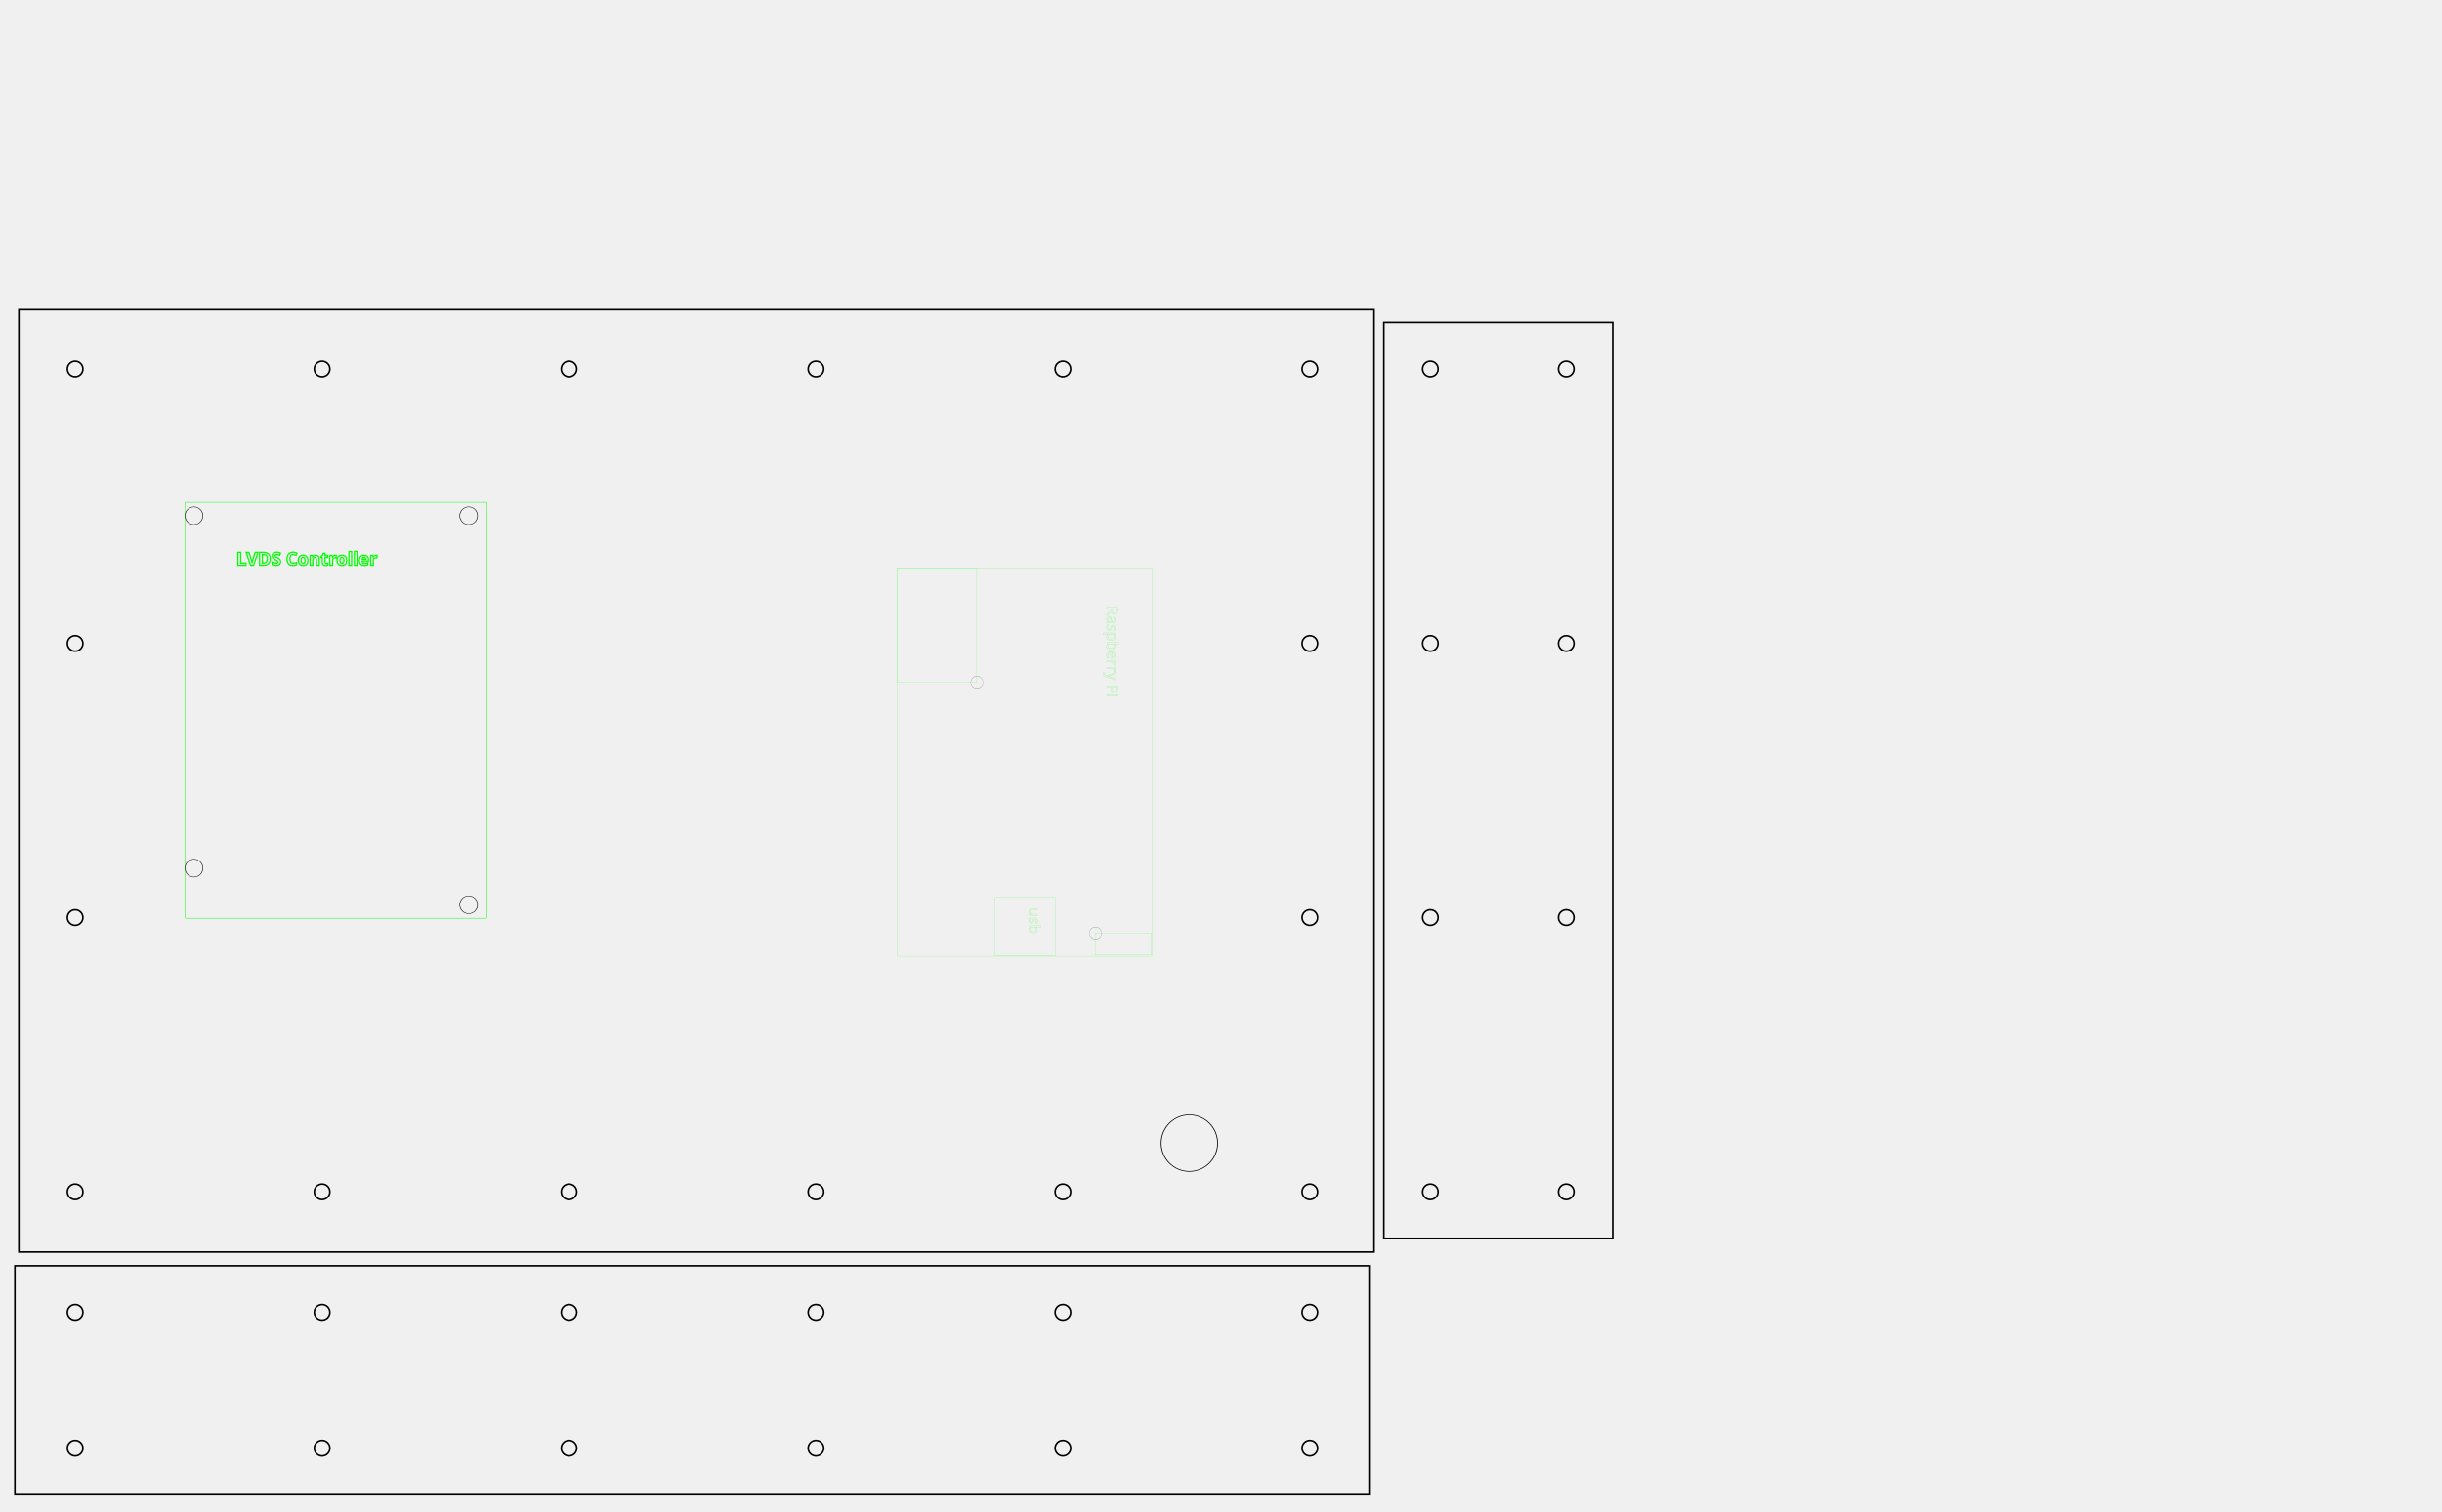
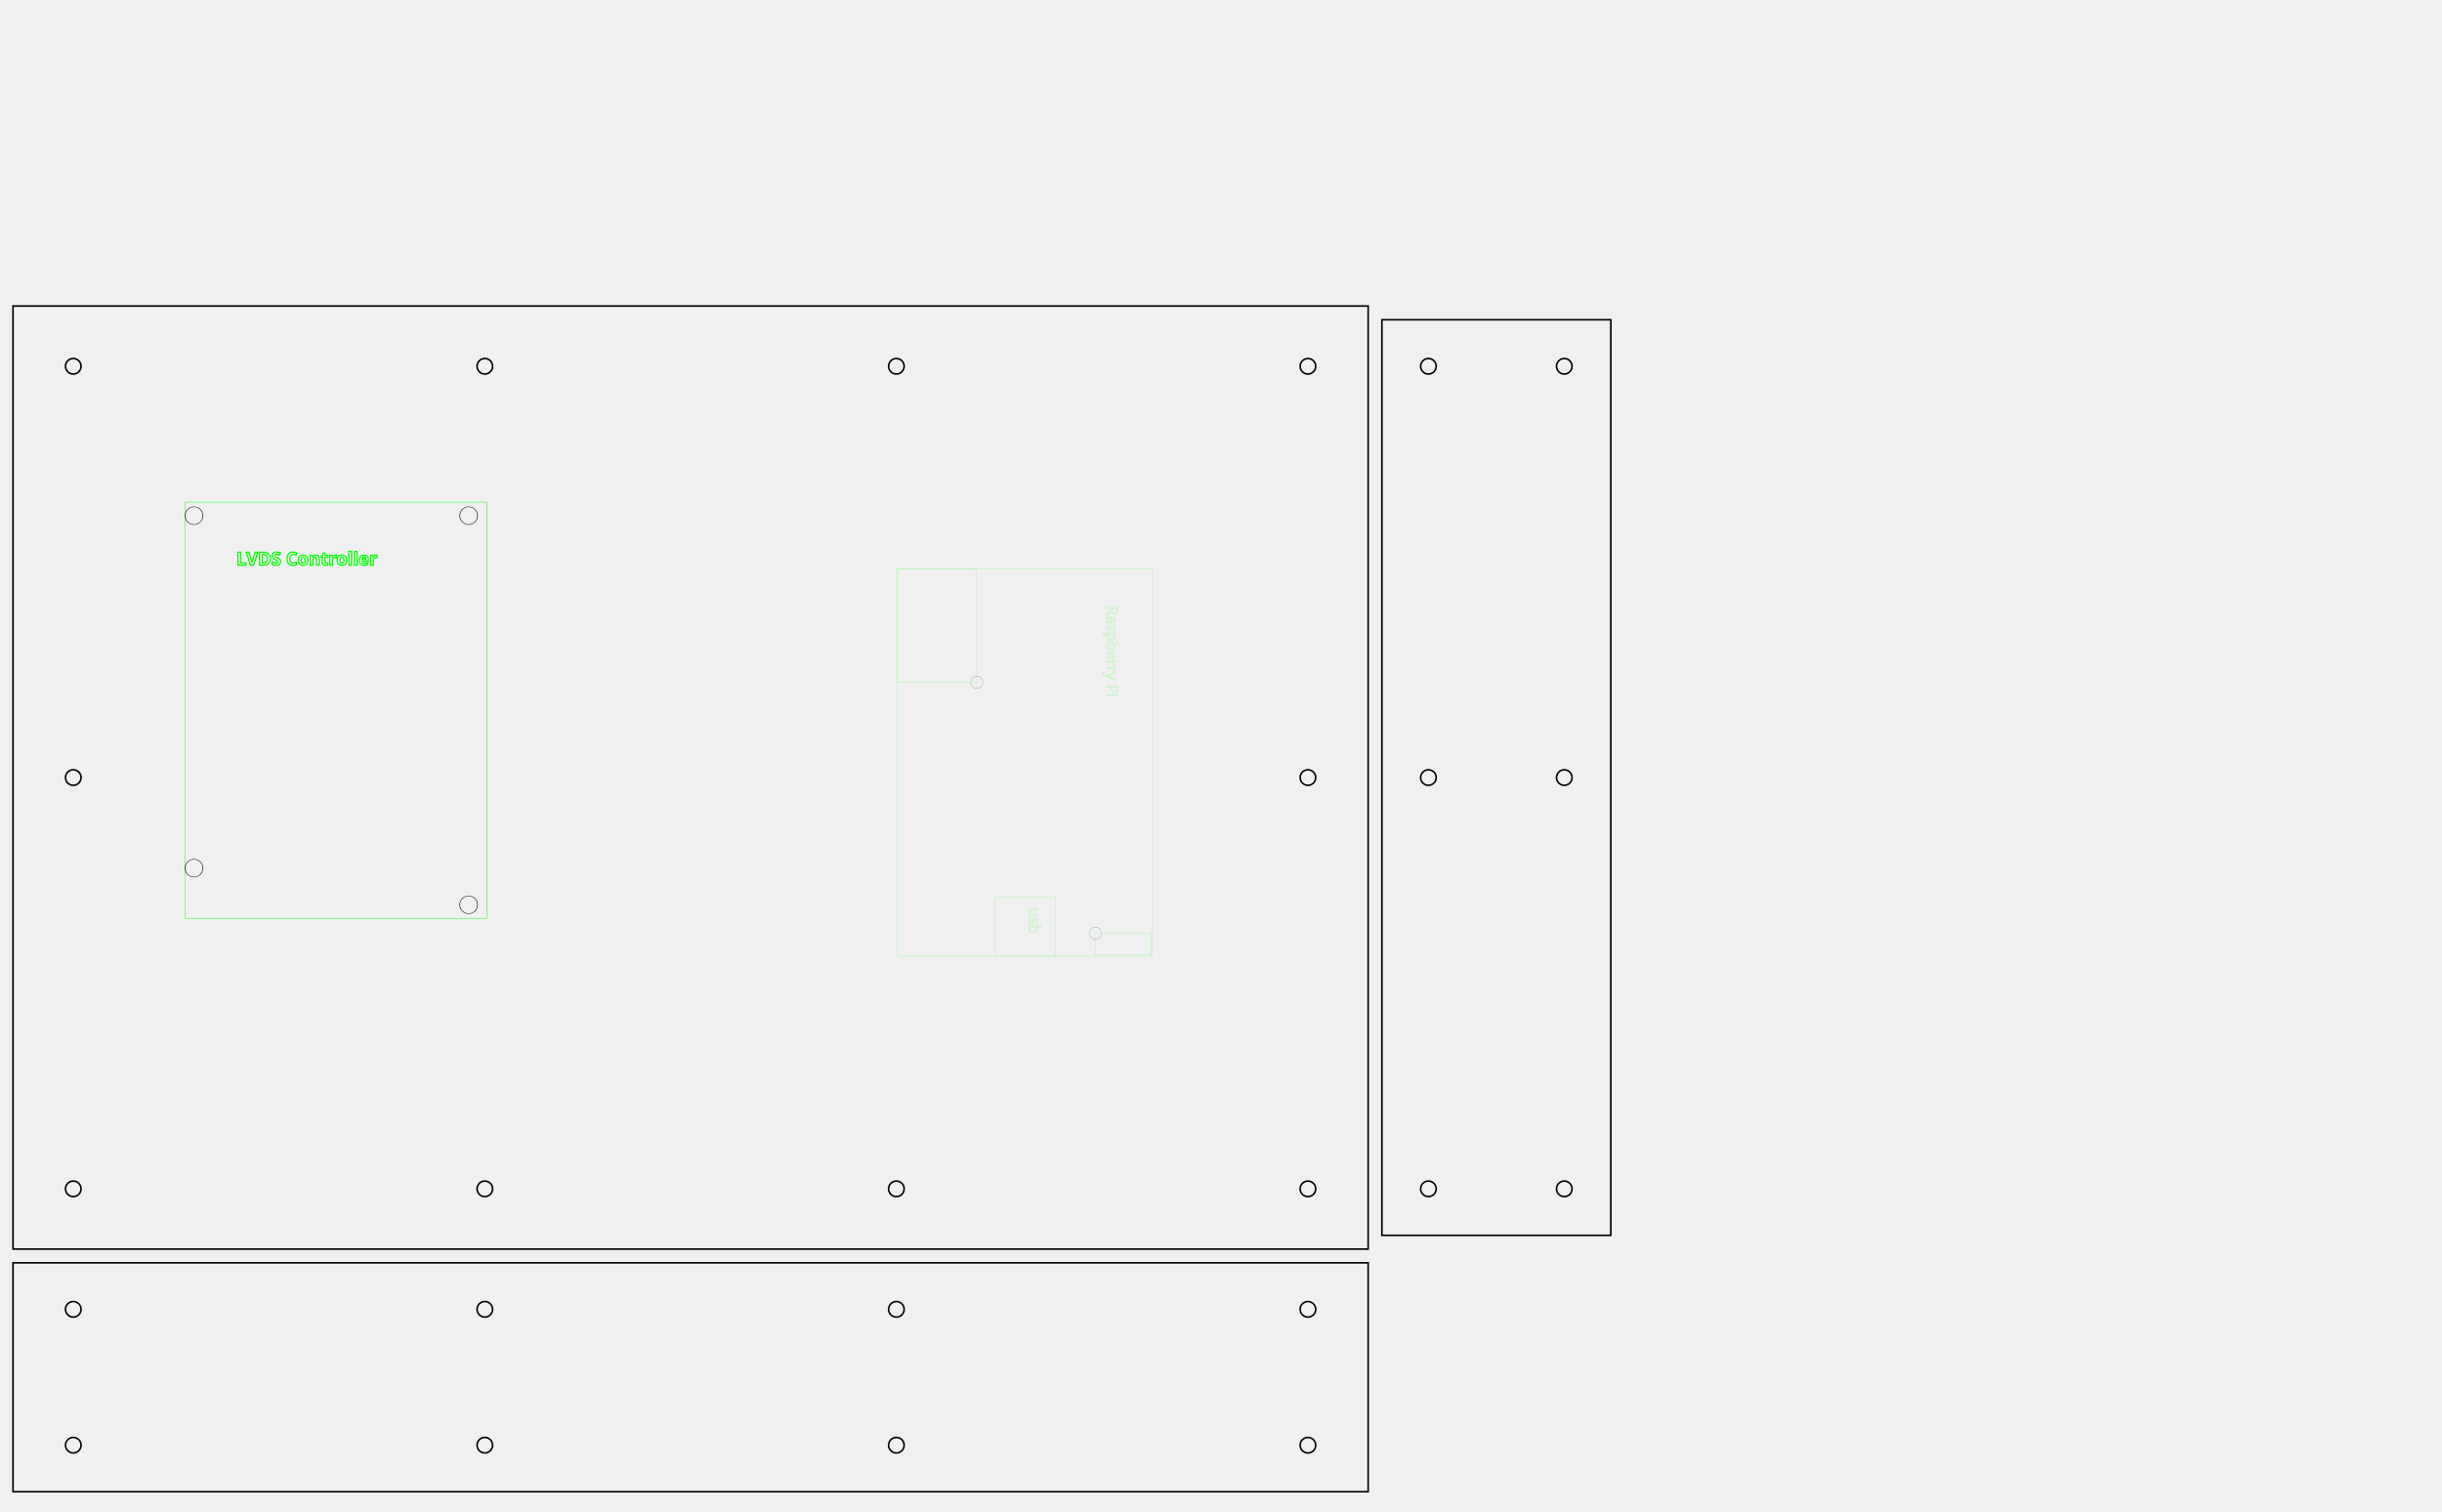
<svg xmlns="http://www.w3.org/2000/svg" id="svg2" version="1.1" width="1890" height="1170" xml:space="preserve">
  <defs id="defs6" />
  <g id="g10" transform="matrix(1.25,0,0,-1.25,0,1170)">
    <text transform="scale(1,-1)" id="text3382" x="9.224" y="-1008.294">
      <tspan style="font-size:12px;font-variant:normal;font-weight:normal;writing-mode:lr-tb;fill:#000000;fill-opacity:1;fill-rule:nonzero;stroke:none;font-family:Helvetica;-inkscape-font-specification:Helvetica" x="9.224 15.896 22.568 29.24 35.912 39.248 42.584 49.256 56.264 62.936 69.608 76.28 79.616 86.288 92.96 96.296 99.632 106.304 112.976 116.312 122.984 129.656 136.328 139.664 143 146.336 157.664 164.672 171.344 178.016 184.688 188.024 194.696 201.368 204.704 208.04 214.712 218.048 224.72 231.392 238.064 241.4 244.736 248.072 256.736 263.744 270.416 277.088 280.424 287.096 293.768 297.104 300.44 307.112 310.448 317.12 323.792 330.464 333.8 337.136 340.472 347.804 354.812 361.484 364.82 371.492 378.164 381.5 384.836 391.508 394.844 401.516 408.188 414.86" y="-1008.294" id="tspan3384">Lada, L=296.00 [11.654], W=206.00 [8.110], H=56.00 [2.205], T=3.00 [0.118]</tspan>
    </text>
-     <path id="path3388" style="fill:none;stroke:#000000;stroke-width:1;stroke-linecap:butt;stroke-linejoin:miter;stroke-miterlimit:10;stroke-opacity:1;stroke-dasharray:none" d="m 9.224,10.499 839.055,0 0,141.732 -839.055,0 0,-141.732 z" />
-     <path id="path3390" style="fill:none;stroke:#000000;stroke-width:1;stroke-linecap:butt;stroke-linejoin:miter;stroke-miterlimit:10;stroke-opacity:1;stroke-dasharray:none" d="m 51.347,39.299 c 0,2.661 -2.157,4.819 -4.819,4.819 -2.661,0 -4.819,-2.158 -4.819,-4.819 0,-2.661 2.157,-4.819 4.819,-4.819 2.661,0 4.819,2.158 4.819,4.819" />
-     <path id="path3392" style="fill:none;stroke:#000000;stroke-width:1;stroke-linecap:butt;stroke-linejoin:miter;stroke-miterlimit:10;stroke-opacity:1;stroke-dasharray:none" d="m 815.794,39.299 c 0,2.661 -2.158,4.819 -4.819,4.819 -2.661,0 -4.819,-2.158 -4.819,-4.819 0,-2.661 2.158,-4.819 4.819,-4.819 2.661,0 4.819,2.158 4.819,4.819" />
-     <path id="path3394" style="fill:none;stroke:#000000;stroke-width:1;stroke-linecap:butt;stroke-linejoin:miter;stroke-miterlimit:10;stroke-opacity:1;stroke-dasharray:none" d="m 815.794,123.431 c 0,2.661 -2.158,4.819 -4.819,4.819 -2.661,0 -4.819,-2.158 -4.819,-4.819 0,-2.661 2.158,-4.819 4.819,-4.819 2.661,0 4.819,2.158 4.819,4.819" />
-     <path id="path3396" style="fill:none;stroke:#000000;stroke-width:1;stroke-linecap:butt;stroke-linejoin:miter;stroke-miterlimit:10;stroke-opacity:1;stroke-dasharray:none" d="m 51.347,123.431 c 0,2.661 -2.157,4.819 -4.819,4.819 -2.661,0 -4.819,-2.158 -4.819,-4.819 0,-2.661 2.157,-4.819 4.819,-4.819 2.661,0 4.819,2.158 4.819,4.819" />
-     <path id="path3398" style="fill:none;stroke:#000000;stroke-width:1;stroke-linecap:butt;stroke-linejoin:miter;stroke-miterlimit:10;stroke-opacity:1;stroke-dasharray:none" d="m 204.236,39.299 c 0,2.661 -2.158,4.819 -4.819,4.819 -2.661,0 -4.819,-2.158 -4.819,-4.819 0,-2.661 2.158,-4.819 4.819,-4.819 2.661,0 4.819,2.158 4.819,4.819" />
-     <path id="path3400" style="fill:none;stroke:#000000;stroke-width:1;stroke-linecap:butt;stroke-linejoin:miter;stroke-miterlimit:10;stroke-opacity:1;stroke-dasharray:none" d="m 204.236,123.431 c 0,2.661 -2.158,4.819 -4.819,4.819 -2.661,0 -4.819,-2.158 -4.819,-4.819 0,-2.661 2.158,-4.819 4.819,-4.819 2.661,0 4.819,2.158 4.819,4.819" />
-     <path id="path3402" style="fill:none;stroke:#000000;stroke-width:1;stroke-linecap:butt;stroke-linejoin:miter;stroke-miterlimit:10;stroke-opacity:1;stroke-dasharray:none" d="m 357.126,39.299 c 0,2.661 -2.158,4.819 -4.819,4.819 -2.661,0 -4.819,-2.158 -4.819,-4.819 0,-2.661 2.158,-4.819 4.819,-4.819 2.661,0 4.819,2.158 4.819,4.819" />
-     <path id="path3404" style="fill:none;stroke:#000000;stroke-width:1;stroke-linecap:butt;stroke-linejoin:miter;stroke-miterlimit:10;stroke-opacity:1;stroke-dasharray:none" d="m 357.126,123.431 c 0,2.661 -2.158,4.819 -4.819,4.819 -2.661,0 -4.819,-2.158 -4.819,-4.819 0,-2.661 2.158,-4.819 4.819,-4.819 2.661,0 4.819,2.158 4.819,4.819" />
-     <path id="path3406" style="fill:none;stroke:#000000;stroke-width:1;stroke-linecap:butt;stroke-linejoin:miter;stroke-miterlimit:10;stroke-opacity:1;stroke-dasharray:none" d="m 510.015,39.299 c 0,2.661 -2.158,4.819 -4.819,4.819 -2.661,0 -4.819,-2.158 -4.819,-4.819 0,-2.661 2.158,-4.819 4.819,-4.819 2.661,0 4.819,2.158 4.819,4.819" />
-     <path id="path3408" style="fill:none;stroke:#000000;stroke-width:1;stroke-linecap:butt;stroke-linejoin:miter;stroke-miterlimit:10;stroke-opacity:1;stroke-dasharray:none" d="m 510.015,123.431 c 0,2.661 -2.158,4.819 -4.819,4.819 -2.661,0 -4.819,-2.158 -4.819,-4.819 0,-2.661 2.158,-4.819 4.819,-4.819 2.661,0 4.819,2.158 4.819,4.819" />
-     <path id="path3410" style="fill:none;stroke:#000000;stroke-width:1;stroke-linecap:butt;stroke-linejoin:miter;stroke-miterlimit:10;stroke-opacity:1;stroke-dasharray:none" d="m 662.905,39.299 c 0,2.661 -2.158,4.819 -4.819,4.819 -2.661,0 -4.819,-2.158 -4.819,-4.819 0,-2.661 2.158,-4.819 4.819,-4.819 2.661,0 4.819,2.158 4.819,4.819" />
-     <path id="path3412" style="fill:none;stroke:#000000;stroke-width:1;stroke-linecap:butt;stroke-linejoin:miter;stroke-miterlimit:10;stroke-opacity:1;stroke-dasharray:none" d="m 662.905,123.431 c 0,2.661 -2.158,4.819 -4.819,4.819 -2.661,0 -4.819,-2.158 -4.819,-4.819 0,-2.661 2.158,-4.819 4.819,-4.819 2.661,0 4.819,2.158 4.819,4.819" />
-     <g id="g3642">
-       <path id="path3416" style="fill:none;stroke:#000000;stroke-width:1;stroke-linecap:butt;stroke-linejoin:miter;stroke-miterlimit:10;stroke-opacity:1;stroke-dasharray:none" d="m 11.681,160.735 839.055,0 0,583.937 -839.055,0 0,-583.937 z" />
-       <path id="path3418" style="fill:none;stroke:#000000;stroke-width:1;stroke-linecap:butt;stroke-linejoin:miter;stroke-miterlimit:10;stroke-opacity:1;stroke-dasharray:none" d="m 51.347,198.039 c 0,2.661 -2.157,4.819 -4.819,4.819 -2.661,0 -4.819,-2.157 -4.819,-4.819 0,-2.661 2.157,-4.819 4.819,-4.819 2.661,0 4.819,2.157 4.819,4.819" />
-       <path id="path3420" style="fill:none;stroke:#000000;stroke-width:1;stroke-linecap:butt;stroke-linejoin:miter;stroke-miterlimit:10;stroke-opacity:1;stroke-dasharray:none" d="m 815.794,198.039 c 0,2.661 -2.158,4.819 -4.819,4.819 -2.661,0 -4.819,-2.157 -4.819,-4.819 0,-2.661 2.158,-4.819 4.819,-4.819 2.661,0 4.819,2.157 4.819,4.819" />
-       <path id="path3422" style="fill:none;stroke:#000000;stroke-width:1;stroke-linecap:butt;stroke-linejoin:miter;stroke-miterlimit:10;stroke-opacity:1;stroke-dasharray:none" d="m 815.794,707.368 c 0,2.661 -2.158,4.819 -4.819,4.819 -2.661,0 -4.819,-2.158 -4.819,-4.819 0,-2.661 2.158,-4.819 4.819,-4.819 2.661,0 4.819,2.158 4.819,4.819" />
-       <path id="path3424" style="fill:none;stroke:#000000;stroke-width:1;stroke-linecap:butt;stroke-linejoin:miter;stroke-miterlimit:10;stroke-opacity:1;stroke-dasharray:none" d="m 51.347,707.368 c 0,2.661 -2.157,4.819 -4.819,4.819 -2.661,0 -4.819,-2.158 -4.819,-4.819 0,-2.661 2.157,-4.819 4.819,-4.819 2.661,0 4.819,2.158 4.819,4.819" />
-       <path id="path3426" style="fill:none;stroke:#000000;stroke-width:1;stroke-linecap:butt;stroke-linejoin:miter;stroke-miterlimit:10;stroke-opacity:1;stroke-dasharray:none" d="m 204.236,198.039 c 0,2.661 -2.158,4.819 -4.819,4.819 -2.661,0 -4.819,-2.157 -4.819,-4.819 0,-2.661 2.158,-4.819 4.819,-4.819 2.661,0 4.819,2.157 4.819,4.819" />
-       <path id="path3428" style="fill:none;stroke:#000000;stroke-width:1;stroke-linecap:butt;stroke-linejoin:miter;stroke-miterlimit:10;stroke-opacity:1;stroke-dasharray:none" d="m 204.236,707.368 c 0,2.661 -2.158,4.819 -4.819,4.819 -2.661,0 -4.819,-2.158 -4.819,-4.819 0,-2.661 2.158,-4.819 4.819,-4.819 2.661,0 4.819,2.158 4.819,4.819" />
-       <path id="path3430" style="fill:none;stroke:#000000;stroke-width:1;stroke-linecap:butt;stroke-linejoin:miter;stroke-miterlimit:10;stroke-opacity:1;stroke-dasharray:none" d="m 357.126,198.039 c 0,2.661 -2.158,4.819 -4.819,4.819 -2.661,0 -4.819,-2.157 -4.819,-4.819 0,-2.661 2.158,-4.819 4.819,-4.819 2.661,0 4.819,2.157 4.819,4.819" />
-       <path id="path3432" style="fill:none;stroke:#000000;stroke-width:1;stroke-linecap:butt;stroke-linejoin:miter;stroke-miterlimit:10;stroke-opacity:1;stroke-dasharray:none" d="m 357.126,707.368 c 0,2.661 -2.158,4.819 -4.819,4.819 -2.661,0 -4.819,-2.158 -4.819,-4.819 0,-2.661 2.158,-4.819 4.819,-4.819 2.661,0 4.819,2.158 4.819,4.819" />
-       <path id="path3434" style="fill:none;stroke:#000000;stroke-width:1;stroke-linecap:butt;stroke-linejoin:miter;stroke-miterlimit:10;stroke-opacity:1;stroke-dasharray:none" d="m 510.015,198.039 c 0,2.661 -2.158,4.819 -4.819,4.819 -2.661,0 -4.819,-2.157 -4.819,-4.819 0,-2.661 2.158,-4.819 4.819,-4.819 2.661,0 4.819,2.157 4.819,4.819" />
-       <path id="path3436" style="fill:none;stroke:#000000;stroke-width:1;stroke-linecap:butt;stroke-linejoin:miter;stroke-miterlimit:10;stroke-opacity:1;stroke-dasharray:none" d="m 510.015,707.368 c 0,2.661 -2.158,4.819 -4.819,4.819 -2.661,0 -4.819,-2.158 -4.819,-4.819 0,-2.661 2.158,-4.819 4.819,-4.819 2.661,0 4.819,2.158 4.819,4.819" />
-       <path id="path3438" style="fill:none;stroke:#000000;stroke-width:1;stroke-linecap:butt;stroke-linejoin:miter;stroke-miterlimit:10;stroke-opacity:1;stroke-dasharray:none" d="m 662.905,198.039 c 0,2.661 -2.158,4.819 -4.819,4.819 -2.661,0 -4.819,-2.157 -4.819,-4.819 0,-2.661 2.158,-4.819 4.819,-4.819 2.661,0 4.819,2.157 4.819,4.819" />
-       <path id="path3440" style="fill:none;stroke:#000000;stroke-width:1;stroke-linecap:butt;stroke-linejoin:miter;stroke-miterlimit:10;stroke-opacity:1;stroke-dasharray:none" d="m 662.905,707.368 c 0,2.661 -2.158,4.819 -4.819,4.819 -2.661,0 -4.819,-2.158 -4.819,-4.819 0,-2.661 2.158,-4.819 4.819,-4.819 2.661,0 4.819,2.158 4.819,4.819" />
-       <path id="path3442" style="fill:none;stroke:#000000;stroke-width:1;stroke-linecap:butt;stroke-linejoin:miter;stroke-miterlimit:10;stroke-opacity:1;stroke-dasharray:none" d="m 51.347,367.815 c 0,2.661 -2.157,4.819 -4.819,4.819 -2.661,0 -4.819,-2.158 -4.819,-4.819 0,-2.661 2.157,-4.819 4.819,-4.819 2.661,0 4.819,2.158 4.819,4.819" />
-       <path id="path3444" style="fill:none;stroke:#000000;stroke-width:1;stroke-linecap:butt;stroke-linejoin:miter;stroke-miterlimit:10;stroke-opacity:1;stroke-dasharray:none" d="m 815.794,367.815 c 0,2.661 -2.158,4.819 -4.819,4.819 -2.661,0 -4.819,-2.158 -4.819,-4.819 0,-2.661 2.158,-4.819 4.819,-4.819 2.661,0 4.819,2.158 4.819,4.819" />
-       <path id="path3446" style="fill:none;stroke:#000000;stroke-width:1;stroke-linecap:butt;stroke-linejoin:miter;stroke-miterlimit:10;stroke-opacity:1;stroke-dasharray:none" d="m 51.347,537.591 c 0,2.661 -2.157,4.819 -4.819,4.819 -2.661,0 -4.819,-2.158 -4.819,-4.819 0,-2.661 2.157,-4.819 4.819,-4.819 2.661,0 4.819,2.158 4.819,4.819" />
-       <path id="path3448" style="fill:none;stroke:#000000;stroke-width:1;stroke-linecap:butt;stroke-linejoin:miter;stroke-miterlimit:10;stroke-opacity:1;stroke-dasharray:none" d="m 815.794,537.591 c 0,2.661 -2.158,4.819 -4.819,4.819 -2.661,0 -4.819,-2.158 -4.819,-4.819 0,-2.661 2.158,-4.819 4.819,-4.819 2.661,0 4.819,2.158 4.819,4.819" />
-     </g>
-     <g id="g3450" transform="translate(856.7832,169.2387)">
-       <path d="m 0,0 141.732,0 0,566.929 L 0,566.929 0,0 z" style="fill:none;stroke:#000000;stroke-width:1;stroke-linecap:butt;stroke-linejoin:miter;stroke-miterlimit:10;stroke-opacity:1;stroke-dasharray:none" id="path3452" />
-       <path d="m 33.619,28.8 c 0,2.661 -2.158,4.819 -4.819,4.819 -2.661,0 -4.819,-2.158 -4.819,-4.819 0,-2.661 2.158,-4.819 4.819,-4.819 2.661,0 4.819,2.158 4.819,4.819" style="fill:none;stroke:#000000;stroke-width:1;stroke-linecap:butt;stroke-linejoin:miter;stroke-miterlimit:10;stroke-opacity:1;stroke-dasharray:none" id="path3454" />
-       <path d="m 117.751,28.8 c 0,2.661 -2.158,4.819 -4.819,4.819 -2.661,0 -4.819,-2.158 -4.819,-4.819 0,-2.661 2.158,-4.819 4.819,-4.819 2.661,0 4.819,2.158 4.819,4.819" style="fill:none;stroke:#000000;stroke-width:1;stroke-linecap:butt;stroke-linejoin:miter;stroke-miterlimit:10;stroke-opacity:1;stroke-dasharray:none" id="path3456" />
-       <path d="m 117.751,538.129 c 0,2.661 -2.158,4.819 -4.819,4.819 -2.661,0 -4.819,-2.158 -4.819,-4.819 0,-2.661 2.158,-4.819 4.819,-4.819 2.661,0 4.819,2.158 4.819,4.819" style="fill:none;stroke:#000000;stroke-width:1;stroke-linecap:butt;stroke-linejoin:miter;stroke-miterlimit:10;stroke-opacity:1;stroke-dasharray:none" id="path3458" />
-       <path d="m 33.619,538.129 c 0,2.661 -2.158,4.819 -4.819,4.819 -2.661,0 -4.819,-2.158 -4.819,-4.819 0,-2.661 2.158,-4.819 4.819,-4.819 2.661,0 4.819,2.158 4.819,4.819" style="fill:none;stroke:#000000;stroke-width:1;stroke-linecap:butt;stroke-linejoin:miter;stroke-miterlimit:10;stroke-opacity:1;stroke-dasharray:none" id="path3460" />
-       <path d="m 33.619,198.576 c 0,2.661 -2.158,4.819 -4.819,4.819 -2.661,0 -4.819,-2.158 -4.819,-4.819 0,-2.661 2.158,-4.819 4.819,-4.819 2.661,0 4.819,2.158 4.819,4.819" style="fill:none;stroke:#000000;stroke-width:1;stroke-linecap:butt;stroke-linejoin:miter;stroke-miterlimit:10;stroke-opacity:1;stroke-dasharray:none" id="path3462" />
-       <path d="m 117.751,198.576 c 0,2.661 -2.158,4.819 -4.819,4.819 -2.661,0 -4.819,-2.158 -4.819,-4.819 0,-2.661 2.158,-4.819 4.819,-4.819 2.661,0 4.819,2.158 4.819,4.819" style="fill:none;stroke:#000000;stroke-width:1;stroke-linecap:butt;stroke-linejoin:miter;stroke-miterlimit:10;stroke-opacity:1;stroke-dasharray:none" id="path3464" />
-       <path d="m 33.619,368.353 c 0,2.661 -2.158,4.819 -4.819,4.819 -2.661,0 -4.819,-2.158 -4.819,-4.819 0,-2.661 2.158,-4.819 4.819,-4.819 2.661,0 4.819,2.158 4.819,4.819" style="fill:none;stroke:#000000;stroke-width:1;stroke-linecap:butt;stroke-linejoin:miter;stroke-miterlimit:10;stroke-opacity:1;stroke-dasharray:none" id="path3466" />
-       <path d="m 117.751,368.353 c 0,2.661 -2.158,4.819 -4.819,4.819 -2.661,0 -4.819,-2.158 -4.819,-4.819 0,-2.661 2.158,-4.819 4.819,-4.819 2.661,0 4.819,2.158 4.819,4.819" style="fill:none;stroke:#000000;stroke-width:1;stroke-linecap:butt;stroke-linejoin:miter;stroke-miterlimit:10;stroke-opacity:1;stroke-dasharray:none" id="path3468" />
-       <g id="g3470" transform="translate(-847.5591,-158.7402)" />
-     </g>
    <g id="g4311">
      <g transform="matrix(0,-1,1,0,66.82027,946.0085)" id="g3396">
        <rect transform="matrix(0,-1,-1,0,0,0)" y="-602.117" x="-646.466" height="240.027" width="157.823" id="rect5918" style="fill:none;stroke:#00ff00;stroke-width:0.08;stroke-miterlimit:4;stroke-opacity:1;stroke-dasharray:none" />
        <rect transform="scale(-1,1)" y="611.188" x="-601.477" height="34.947" width="13.687" id="rect5920" style="fill:none;stroke:#00ff00;stroke-width:0.08;stroke-miterlimit:4;stroke-opacity:1;stroke-dasharray:none" />
        <path transform="matrix(0,-0.5487911,-0.8879627,0,1674.48,1970.468)" d="m 2483.194,1223.755 a 6.86,4.24 0 1 1 -13.72,0 6.86,4.24 0 1 1 13.72,0 z" id="path5922" style="fill:none;stroke:#000000;stroke-width:0.115;stroke-miterlimit:4;stroke-opacity:1;stroke-dasharray:none" />
        <rect transform="scale(-1,1)" y="488.777" x="-432.686" height="49.179" width="70.439" id="rect5924" style="fill:none;stroke:#00ff00;stroke-width:0.08;stroke-miterlimit:4;stroke-opacity:1;stroke-dasharray:none" />
        <path transform="matrix(0,-0.5487911,-0.8879627,0,1519.156,1897.022)" d="m 2483.194,1223.755 a 6.86,4.24 0 1 1 -13.72,0 6.86,4.24 0 1 1 13.72,0 z" id="path5922-4" style="fill:none;stroke:#000000;stroke-width:0.115;stroke-miterlimit:4;stroke-opacity:1;stroke-dasharray:none" />
        <text id="text6716" y="-618.423" x="385.173" style="font-size:9.6px;font-style:normal;font-weight:normal;line-height:125%;letter-spacing:0px;word-spacing:0px;fill:none;stroke:#00ff00;stroke-width:0.08;stroke-miterlimit:4;stroke-opacity:1;stroke-dasharray:none;font-family:Sans" xml:space="preserve" transform="scale(1,-1)">
          <tspan y="-618.423" x="385.173" id="tspan6718" style="stroke-width:0.08">Raspberry Pi</tspan>
        </text>
        <rect y="-586.745" x="565.626" height="37.335" width="36.204" id="rect6729" style="fill:none;stroke:#00ff00;stroke-width:0.08;stroke-miterlimit:4;stroke-opacity:1;stroke-dasharray:none" transform="scale(1,-1)" />
        <text id="text6731" y="-570.34" x="571.849" style="font-size:9.6px;font-style:normal;font-weight:normal;line-height:125%;letter-spacing:0px;word-spacing:0px;fill:none;stroke:#00ff00;stroke-width:0.08;stroke-miterlimit:4;stroke-opacity:1;stroke-dasharray:none;font-family:Sans" xml:space="preserve" transform="scale(1,-1)">
          <tspan y="-570.34" x="571.849" id="tspan6733" style="stroke-width:0.08">usb</tspan>
        </text>
      </g>
      <g transform="translate(-69.82474,55.44906)" id="g4300">
        <rect style="fill:none;stroke:#00ff00;stroke-width:0.281;stroke-linecap:round;stroke-linejoin:round;stroke-miterlimit:4;stroke-opacity:1;stroke-dasharray:none" id="rect3408" width="186.806" height="257.672" x="184.392" y="-569.623" transform="scale(1,-1)" />
        <path style="fill:none;stroke:#000000;stroke-width:0.354;stroke-linecap:round;stroke-linejoin:round;stroke-miterlimit:4;stroke-opacity:1;stroke-dasharray:none" id="path4178" d="m 154.667,345.003 a 5.455,6.739 0 1 1 -10.91,0 5.455,6.739 0 1 1 10.91,0 z" transform="matrix(1.009766,0,0,-0.8174297,39.25216,843.2752)" />
        <path style="fill:none;stroke:#000000;stroke-width:0.354;stroke-linecap:round;stroke-linejoin:round;stroke-miterlimit:4;stroke-opacity:1;stroke-dasharray:none" id="path4178-1" d="m 154.667,345.003 a 5.455,6.739 0 1 1 -10.91,0 5.455,6.739 0 1 1 10.91,0 z" transform="matrix(1.009766,0,0,-0.8174298,209.3309,843.2752)" />
        <path style="fill:none;stroke:#000000;stroke-width:0.354;stroke-linecap:round;stroke-linejoin:round;stroke-miterlimit:4;stroke-opacity:1;stroke-dasharray:none" id="path4178-1-2" d="m 154.667,345.003 a 5.455,6.739 0 1 1 -10.91,0 5.455,6.739 0 1 1 10.91,0 z" transform="matrix(1.009766,0,0,-0.8174298,209.3309,602.3303)" />
        <path style="fill:none;stroke:#000000;stroke-width:0.354;stroke-linecap:round;stroke-linejoin:round;stroke-miterlimit:4;stroke-opacity:1;stroke-dasharray:none" id="path4178-3" d="m 154.667,345.003 a 5.455,6.739 0 1 1 -10.91,0 5.455,6.739 0 1 1 10.91,0 z" transform="matrix(1.009766,0,0,-0.8174298,39.25216,625.0075)" />
        <text xml:space="preserve" style="font-size:14px;font-style:normal;font-variant:normal;font-weight:bold;font-stretch:normal;line-height:125%;letter-spacing:0px;word-spacing:0px;fill:#ffffff;fill-opacity:1;stroke:#00ff00;stroke-opacity:1;font-family:Segoe UI;-inkscape-font-specification:Segoe UI Bold" x="270.186" y="506.729" id="text4296" transform="matrix(0.8,0,0,-0.8,0,935.9998)">
          <tspan id="tspan4298" x="270.186" y="506.729">LVDS Controller</tspan>
        </text>
      </g>
    </g>
-     <path style="fill:none;stroke:#000000;stroke-width:0.354;stroke-linecap:round;stroke-linejoin:round;stroke-miterlimit:4;stroke-opacity:1;stroke-dasharray:none" id="path4332" d="m 915.77,831.464 a 12.706,14.522 0 1 1 -25.413,0 12.706,14.522 0 1 1 25.413,0 z" transform="matrix(1.376346,0,0,-1.204303,-506.5331,1229.473)" />
+     <g transform="translate(8.066698,12.33784)" id="g3420">
+       <text id="text3422" transform="matrix(1,0,0,-1,0,997.7953)">
+         <tspan id="tspan3424" y="0" x="0 6.672 13.344 20.016 26.688 30.024 33.36 40.032 47.04 53.712 60.384 67.056 70.392 77.064 83.736 87.072 90.408 97.08 103.752 107.088 113.76 120.432 127.104 130.44 133.776 137.112 148.44 155.448 162.12 168.792 175.464 178.8 185.472 192.144 195.48 198.816 205.488 208.824 215.496 222.168 228.84 232.176 235.512 238.848 247.512 254.52 261.192 267.864 271.2 277.872 284.544 287.88 291.216 297.888 301.224 307.896 314.568 321.24 324.576 327.912 331.248 338.58 345.588 352.26 355.596 362.268 368.94 372.276 375.612 382.284 385.62 392.292 398.964 405.636" style="font-size:12px;font-variant:normal;font-weight:normal;writing-mode:lr-tb;fill:#000000;fill-opacity:1;fill-rule:nonzero;stroke:none;font-family:Helvetica;-inkscape-font-specification:Helvetica">Lada, L=296.00 [11.654], W=206.00 [8.110], H=56.00 [2.205], T=3.00 [0.118]</tspan>
+       </text>
+       <g id="g3426">
+         <path id="path3428" style="fill:none;stroke:#000000;stroke-width:1;stroke-linecap:butt;stroke-linejoin:miter;stroke-miterlimit:10;stroke-opacity:1;stroke-dasharray:none" d="m 0,0 839.055,0 0,141.732 L 0,141.732 0,0 z" />
+         <path id="path3430" style="fill:none;stroke:#000000;stroke-width:1;stroke-linecap:butt;stroke-linejoin:miter;stroke-miterlimit:10;stroke-opacity:1;stroke-dasharray:none" d="m 42.123,28.8 c 0,2.661 -2.157,4.819 -4.819,4.819 -2.661,0 -4.819,-2.158 -4.819,-4.819 0,-2.661 2.157,-4.819 4.819,-4.819 2.661,0 4.819,2.158 4.819,4.819" />
+         <path id="path3432" style="fill:none;stroke:#000000;stroke-width:1;stroke-linecap:butt;stroke-linejoin:miter;stroke-miterlimit:10;stroke-opacity:1;stroke-dasharray:none" d="m 806.57,28.8 c 0,2.661 -2.158,4.819 -4.819,4.819 -2.661,0 -4.819,-2.158 -4.819,-4.819 0,-2.661 2.158,-4.819 4.819,-4.819 2.661,0 4.819,2.158 4.819,4.819" />
+         <path id="path3434" style="fill:none;stroke:#000000;stroke-width:1;stroke-linecap:butt;stroke-linejoin:miter;stroke-miterlimit:10;stroke-opacity:1;stroke-dasharray:none" d="m 806.57,112.932 c 0,2.661 -2.158,4.819 -4.819,4.819 -2.661,0 -4.819,-2.158 -4.819,-4.819 0,-2.661 2.158,-4.819 4.819,-4.819 2.661,0 4.819,2.158 4.819,4.819" />
+         <path id="path3436" style="fill:none;stroke:#000000;stroke-width:1;stroke-linecap:butt;stroke-linejoin:miter;stroke-miterlimit:10;stroke-opacity:1;stroke-dasharray:none" d="m 42.123,112.932 c 0,2.661 -2.157,4.819 -4.819,4.819 -2.661,0 -4.819,-2.158 -4.819,-4.819 0,-2.661 2.157,-4.819 4.819,-4.819 2.661,0 4.819,2.158 4.819,4.819" />
+         <path id="path3438" style="fill:none;stroke:#000000;stroke-width:1;stroke-linecap:butt;stroke-linejoin:miter;stroke-miterlimit:10;stroke-opacity:1;stroke-dasharray:none" d="m 296.939,28.8 c 0,2.661 -2.158,4.819 -4.819,4.819 -2.661,0 -4.819,-2.158 -4.819,-4.819 0,-2.661 2.158,-4.819 4.819,-4.819 2.661,0 4.819,2.158 4.819,4.819" />
+         <path id="path3440" style="fill:none;stroke:#000000;stroke-width:1;stroke-linecap:butt;stroke-linejoin:miter;stroke-miterlimit:10;stroke-opacity:1;stroke-dasharray:none" d="m 296.939,112.932 c 0,2.661 -2.158,4.819 -4.819,4.819 -2.661,0 -4.819,-2.158 -4.819,-4.819 0,-2.661 2.158,-4.819 4.819,-4.819 2.661,0 4.819,2.158 4.819,4.819" />
+         <path id="path3442" style="fill:none;stroke:#000000;stroke-width:1;stroke-linecap:butt;stroke-linejoin:miter;stroke-miterlimit:10;stroke-opacity:1;stroke-dasharray:none" d="m 551.754,28.8 c 0,2.661 -2.158,4.819 -4.819,4.819 -2.661,0 -4.819,-2.158 -4.819,-4.819 0,-2.661 2.158,-4.819 4.819,-4.819 2.661,0 4.819,2.158 4.819,4.819" />
+         <path id="path3444" style="fill:none;stroke:#000000;stroke-width:1;stroke-linecap:butt;stroke-linejoin:miter;stroke-miterlimit:10;stroke-opacity:1;stroke-dasharray:none" d="m 551.754,112.932 c 0,2.661 -2.158,4.819 -4.819,4.819 -2.661,0 -4.819,-2.158 -4.819,-4.819 0,-2.661 2.158,-4.819 4.819,-4.819 2.661,0 4.819,2.158 4.819,4.819" />
+         <g transform="translate(0,150.2362)" id="g3446">
+           <path id="path3448" style="fill:none;stroke:#000000;stroke-width:1;stroke-linecap:butt;stroke-linejoin:miter;stroke-miterlimit:10;stroke-opacity:1;stroke-dasharray:none" d="m 0,0 839.055,0 0,583.937 L 0,583.937 0,0 z" />
+           <path id="path3450" style="fill:none;stroke:#000000;stroke-width:1;stroke-linecap:butt;stroke-linejoin:miter;stroke-miterlimit:10;stroke-opacity:1;stroke-dasharray:none" d="m 42.123,37.304 c 0,2.661 -2.157,4.819 -4.819,4.819 -2.661,0 -4.819,-2.157 -4.819,-4.819 0,-2.661 2.157,-4.819 4.819,-4.819 2.661,0 4.819,2.157 4.819,4.819" />
+           <path id="path3452" style="fill:none;stroke:#000000;stroke-width:1;stroke-linecap:butt;stroke-linejoin:miter;stroke-miterlimit:10;stroke-opacity:1;stroke-dasharray:none" d="m 806.57,37.304 c 0,2.661 -2.158,4.819 -4.819,4.819 -2.661,0 -4.819,-2.157 -4.819,-4.819 0,-2.661 2.158,-4.819 4.819,-4.819 2.661,0 4.819,2.157 4.819,4.819" />
+           <path id="path3454" style="fill:none;stroke:#000000;stroke-width:1;stroke-linecap:butt;stroke-linejoin:miter;stroke-miterlimit:10;stroke-opacity:1;stroke-dasharray:none" d="m 806.57,546.633 c 0,2.661 -2.158,4.819 -4.819,4.819 -2.661,0 -4.819,-2.158 -4.819,-4.819 0,-2.661 2.158,-4.819 4.819,-4.819 2.661,0 4.819,2.158 4.819,4.819" />
+           <path id="path3456" style="fill:none;stroke:#000000;stroke-width:1;stroke-linecap:butt;stroke-linejoin:miter;stroke-miterlimit:10;stroke-opacity:1;stroke-dasharray:none" d="m 42.123,546.633 c 0,2.661 -2.157,4.819 -4.819,4.819 -2.661,0 -4.819,-2.158 -4.819,-4.819 0,-2.661 2.157,-4.819 4.819,-4.819 2.661,0 4.819,2.158 4.819,4.819" />
+           <path id="path3458" style="fill:none;stroke:#000000;stroke-width:1;stroke-linecap:butt;stroke-linejoin:miter;stroke-miterlimit:10;stroke-opacity:1;stroke-dasharray:none" d="m 296.939,37.304 c 0,2.661 -2.158,4.819 -4.819,4.819 -2.661,0 -4.819,-2.157 -4.819,-4.819 0,-2.661 2.158,-4.819 4.819,-4.819 2.661,0 4.819,2.157 4.819,4.819" />
+           <path id="path3460" style="fill:none;stroke:#000000;stroke-width:1;stroke-linecap:butt;stroke-linejoin:miter;stroke-miterlimit:10;stroke-opacity:1;stroke-dasharray:none" d="m 296.939,546.633 c 0,2.661 -2.158,4.819 -4.819,4.819 -2.661,0 -4.819,-2.158 -4.819,-4.819 0,-2.661 2.158,-4.819 4.819,-4.819 2.661,0 4.819,2.158 4.819,4.819" />
+           <path id="path3462" style="fill:none;stroke:#000000;stroke-width:1;stroke-linecap:butt;stroke-linejoin:miter;stroke-miterlimit:10;stroke-opacity:1;stroke-dasharray:none" d="m 551.754,37.304 c 0,2.661 -2.158,4.819 -4.819,4.819 -2.661,0 -4.819,-2.157 -4.819,-4.819 0,-2.661 2.158,-4.819 4.819,-4.819 2.661,0 4.819,2.157 4.819,4.819" />
+           <path id="path3464" style="fill:none;stroke:#000000;stroke-width:1;stroke-linecap:butt;stroke-linejoin:miter;stroke-miterlimit:10;stroke-opacity:1;stroke-dasharray:none" d="m 551.754,546.633 c 0,2.661 -2.158,4.819 -4.819,4.819 -2.661,0 -4.819,-2.158 -4.819,-4.819 0,-2.661 2.158,-4.819 4.819,-4.819 2.661,0 4.819,2.158 4.819,4.819" />
+           <path id="path3466" style="fill:none;stroke:#000000;stroke-width:1;stroke-linecap:butt;stroke-linejoin:miter;stroke-miterlimit:10;stroke-opacity:1;stroke-dasharray:none" d="m 42.123,291.969 c 0,2.661 -2.157,4.819 -4.819,4.819 -2.661,0 -4.819,-2.158 -4.819,-4.819 0,-2.661 2.157,-4.819 4.819,-4.819 2.661,0 4.819,2.158 4.819,4.819" />
+           <path id="path3468" style="fill:none;stroke:#000000;stroke-width:1;stroke-linecap:butt;stroke-linejoin:miter;stroke-miterlimit:10;stroke-opacity:1;stroke-dasharray:none" d="m 806.57,291.969 c 0,2.661 -2.158,4.819 -4.819,4.819 -2.661,0 -4.819,-2.158 -4.819,-4.819 0,-2.661 2.158,-4.819 4.819,-4.819 2.661,0 4.819,2.158 4.819,4.819" />
+           <g transform="translate(847.5591,8.503957)" id="g3470">
+             <path id="path3472" style="fill:none;stroke:#000000;stroke-width:1;stroke-linecap:butt;stroke-linejoin:miter;stroke-miterlimit:10;stroke-opacity:1;stroke-dasharray:none" d="m 0,0 141.732,0 0,566.929 L 0,566.929 0,0 z" />
+             <path id="path3474" style="fill:none;stroke:#000000;stroke-width:1;stroke-linecap:butt;stroke-linejoin:miter;stroke-miterlimit:10;stroke-opacity:1;stroke-dasharray:none" d="m 33.619,28.8 c 0,2.661 -2.158,4.819 -4.819,4.819 -2.661,0 -4.819,-2.158 -4.819,-4.819 0,-2.661 2.158,-4.819 4.819,-4.819 2.661,0 4.819,2.158 4.819,4.819" />
+             <path id="path3476" style="fill:none;stroke:#000000;stroke-width:1;stroke-linecap:butt;stroke-linejoin:miter;stroke-miterlimit:10;stroke-opacity:1;stroke-dasharray:none" d="m 117.751,28.8 c 0,2.661 -2.158,4.819 -4.819,4.819 -2.661,0 -4.819,-2.158 -4.819,-4.819 0,-2.661 2.158,-4.819 4.819,-4.819 2.661,0 4.819,2.158 4.819,4.819" />
+             <path id="path3478" style="fill:none;stroke:#000000;stroke-width:1;stroke-linecap:butt;stroke-linejoin:miter;stroke-miterlimit:10;stroke-opacity:1;stroke-dasharray:none" d="m 117.751,538.129 c 0,2.661 -2.158,4.819 -4.819,4.819 -2.661,0 -4.819,-2.158 -4.819,-4.819 0,-2.661 2.158,-4.819 4.819,-4.819 2.661,0 4.819,2.158 4.819,4.819" />
+             <path id="path3480" style="fill:none;stroke:#000000;stroke-width:1;stroke-linecap:butt;stroke-linejoin:miter;stroke-miterlimit:10;stroke-opacity:1;stroke-dasharray:none" d="m 33.619,538.129 c 0,2.661 -2.158,4.819 -4.819,4.819 -2.661,0 -4.819,-2.158 -4.819,-4.819 0,-2.661 2.158,-4.819 4.819,-4.819 2.661,0 4.819,2.158 4.819,4.819" />
+             <path id="path3482" style="fill:none;stroke:#000000;stroke-width:1;stroke-linecap:butt;stroke-linejoin:miter;stroke-miterlimit:10;stroke-opacity:1;stroke-dasharray:none" d="m 33.619,283.465 c 0,2.661 -2.158,4.819 -4.819,4.819 -2.661,0 -4.819,-2.158 -4.819,-4.819 0,-2.661 2.158,-4.819 4.819,-4.819 2.661,0 4.819,2.158 4.819,4.819" />
+             <path id="path3484" style="fill:none;stroke:#000000;stroke-width:1;stroke-linecap:butt;stroke-linejoin:miter;stroke-miterlimit:10;stroke-opacity:1;stroke-dasharray:none" d="m 117.751,283.465 c 0,2.661 -2.158,4.819 -4.819,4.819 -2.661,0 -4.819,-2.158 -4.819,-4.819 0,-2.661 2.158,-4.819 4.819,-4.819 2.661,0 4.819,2.158 4.819,4.819" />
+             <g transform="translate(-847.5591,-158.7402)" id="g3486" />
+           </g>
+         </g>
+       </g>
+     </g>
  </g>
</svg>
